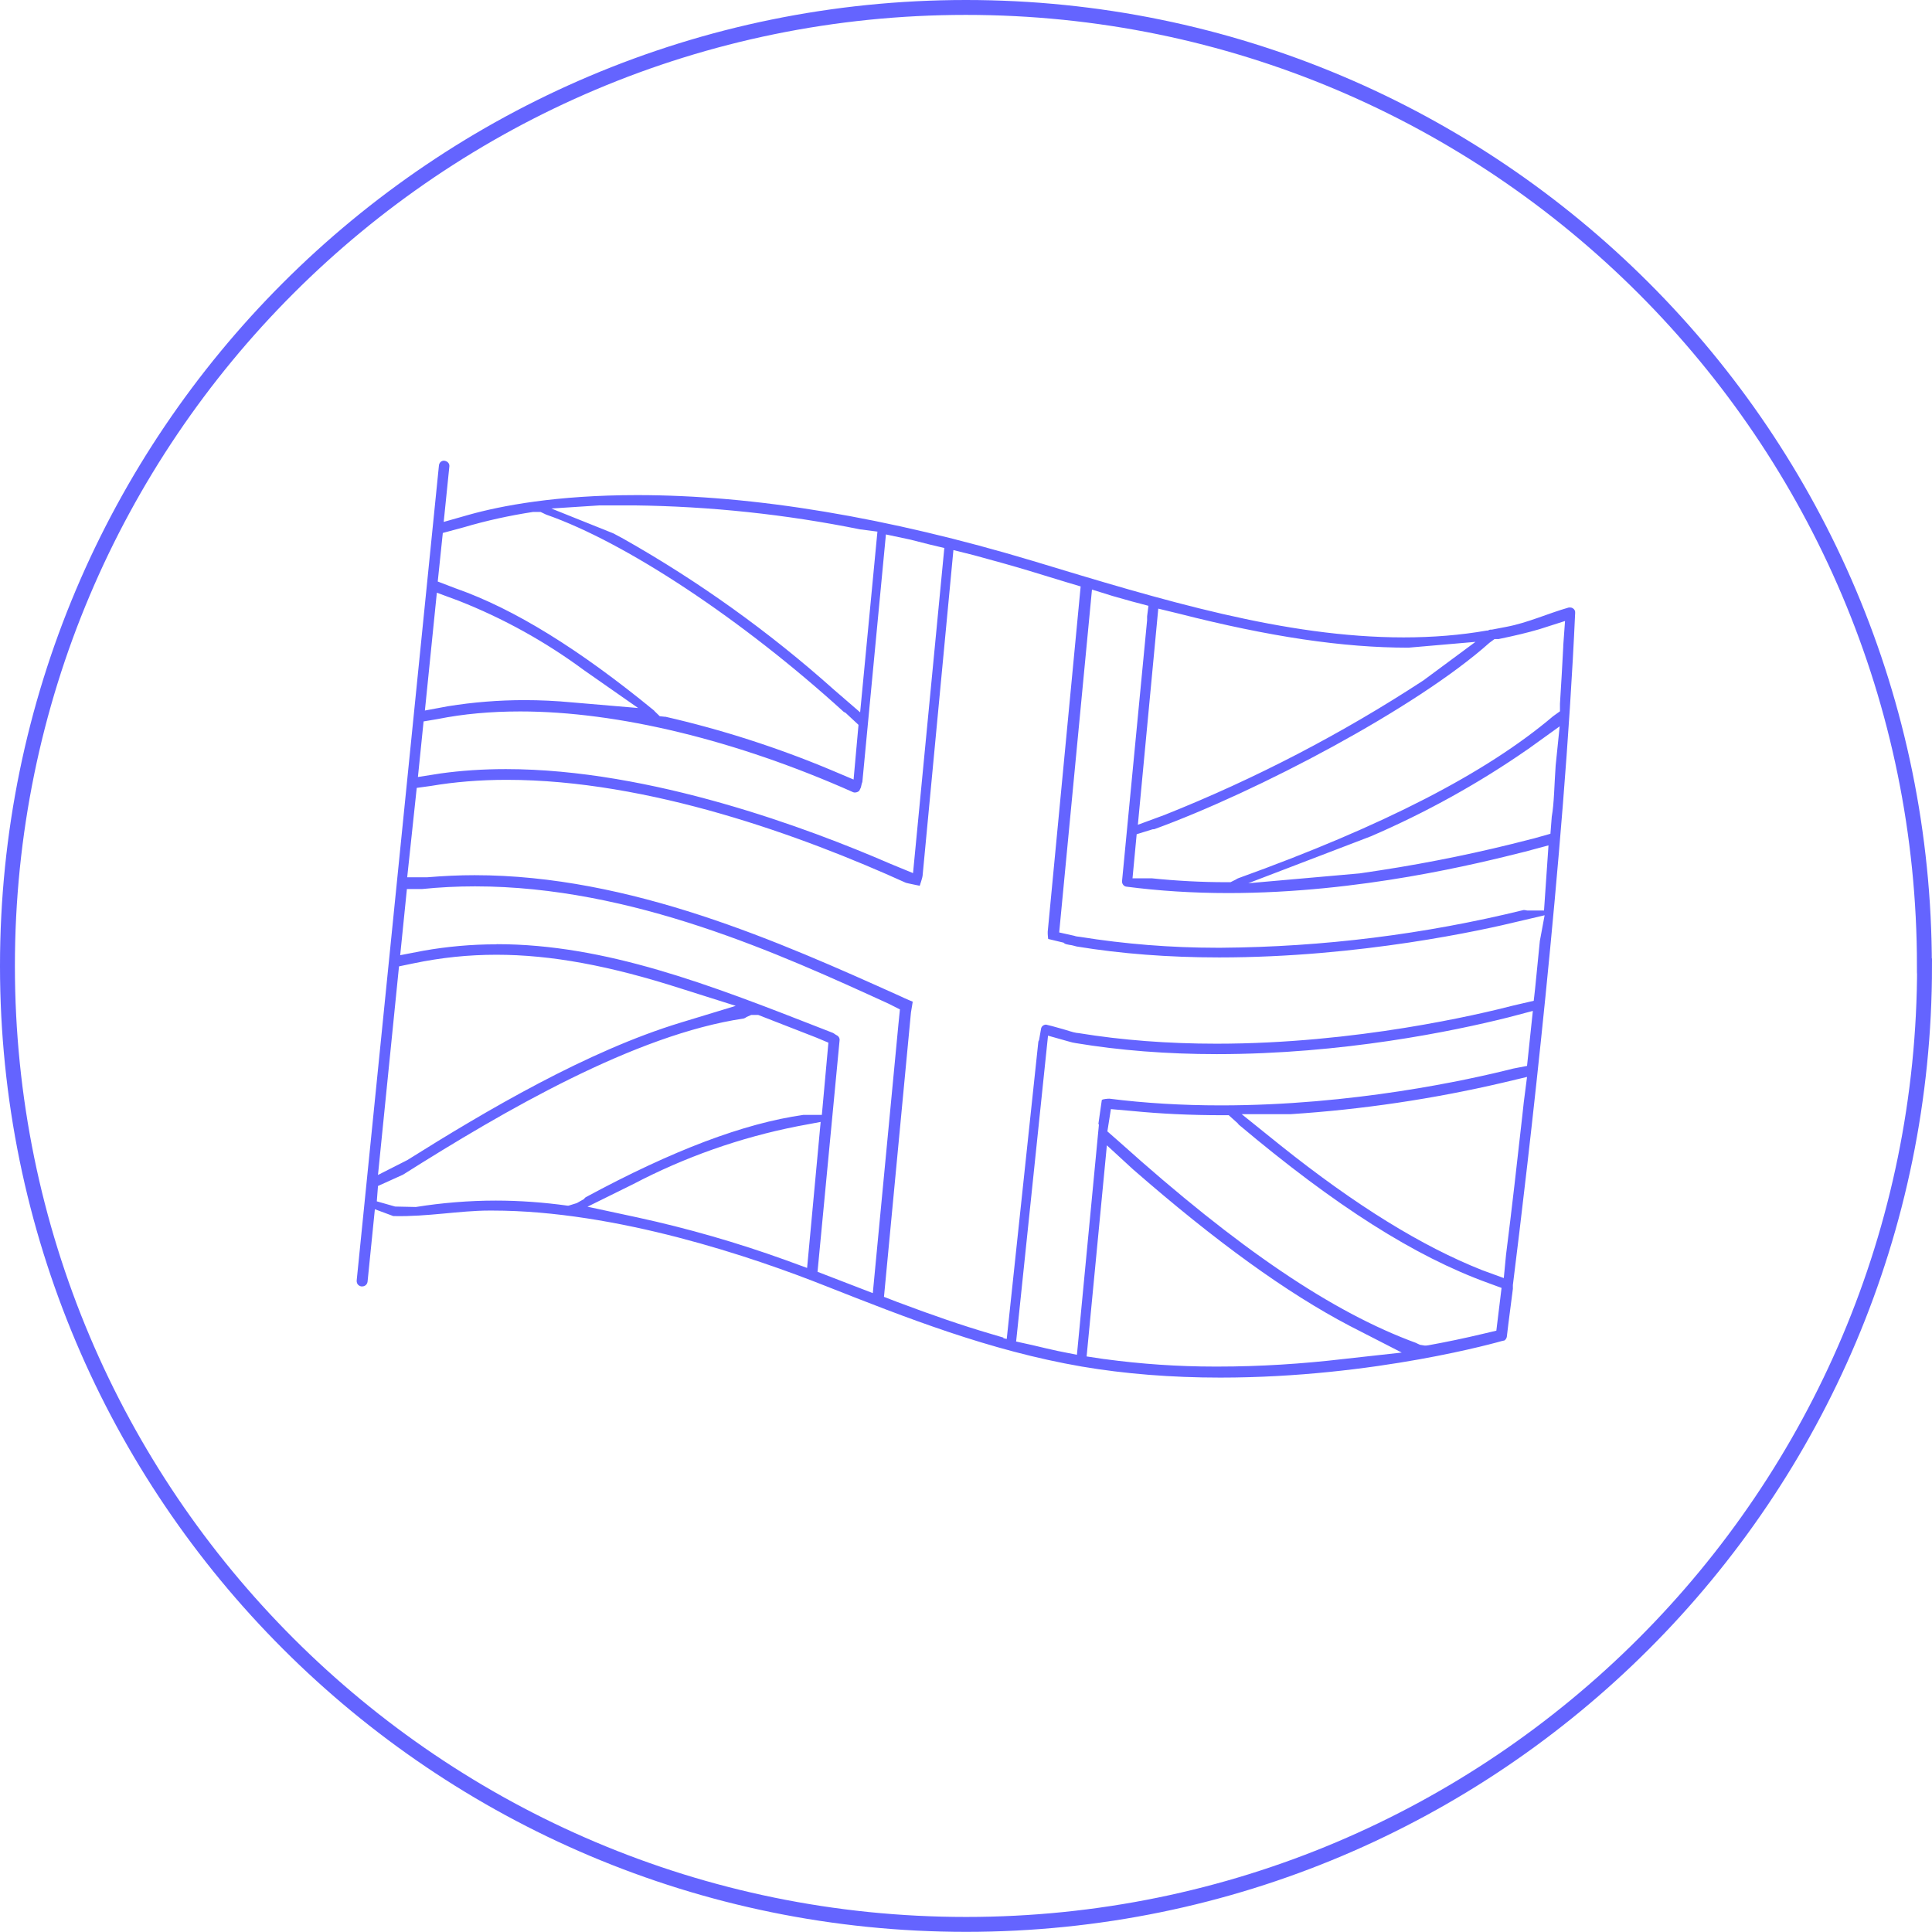
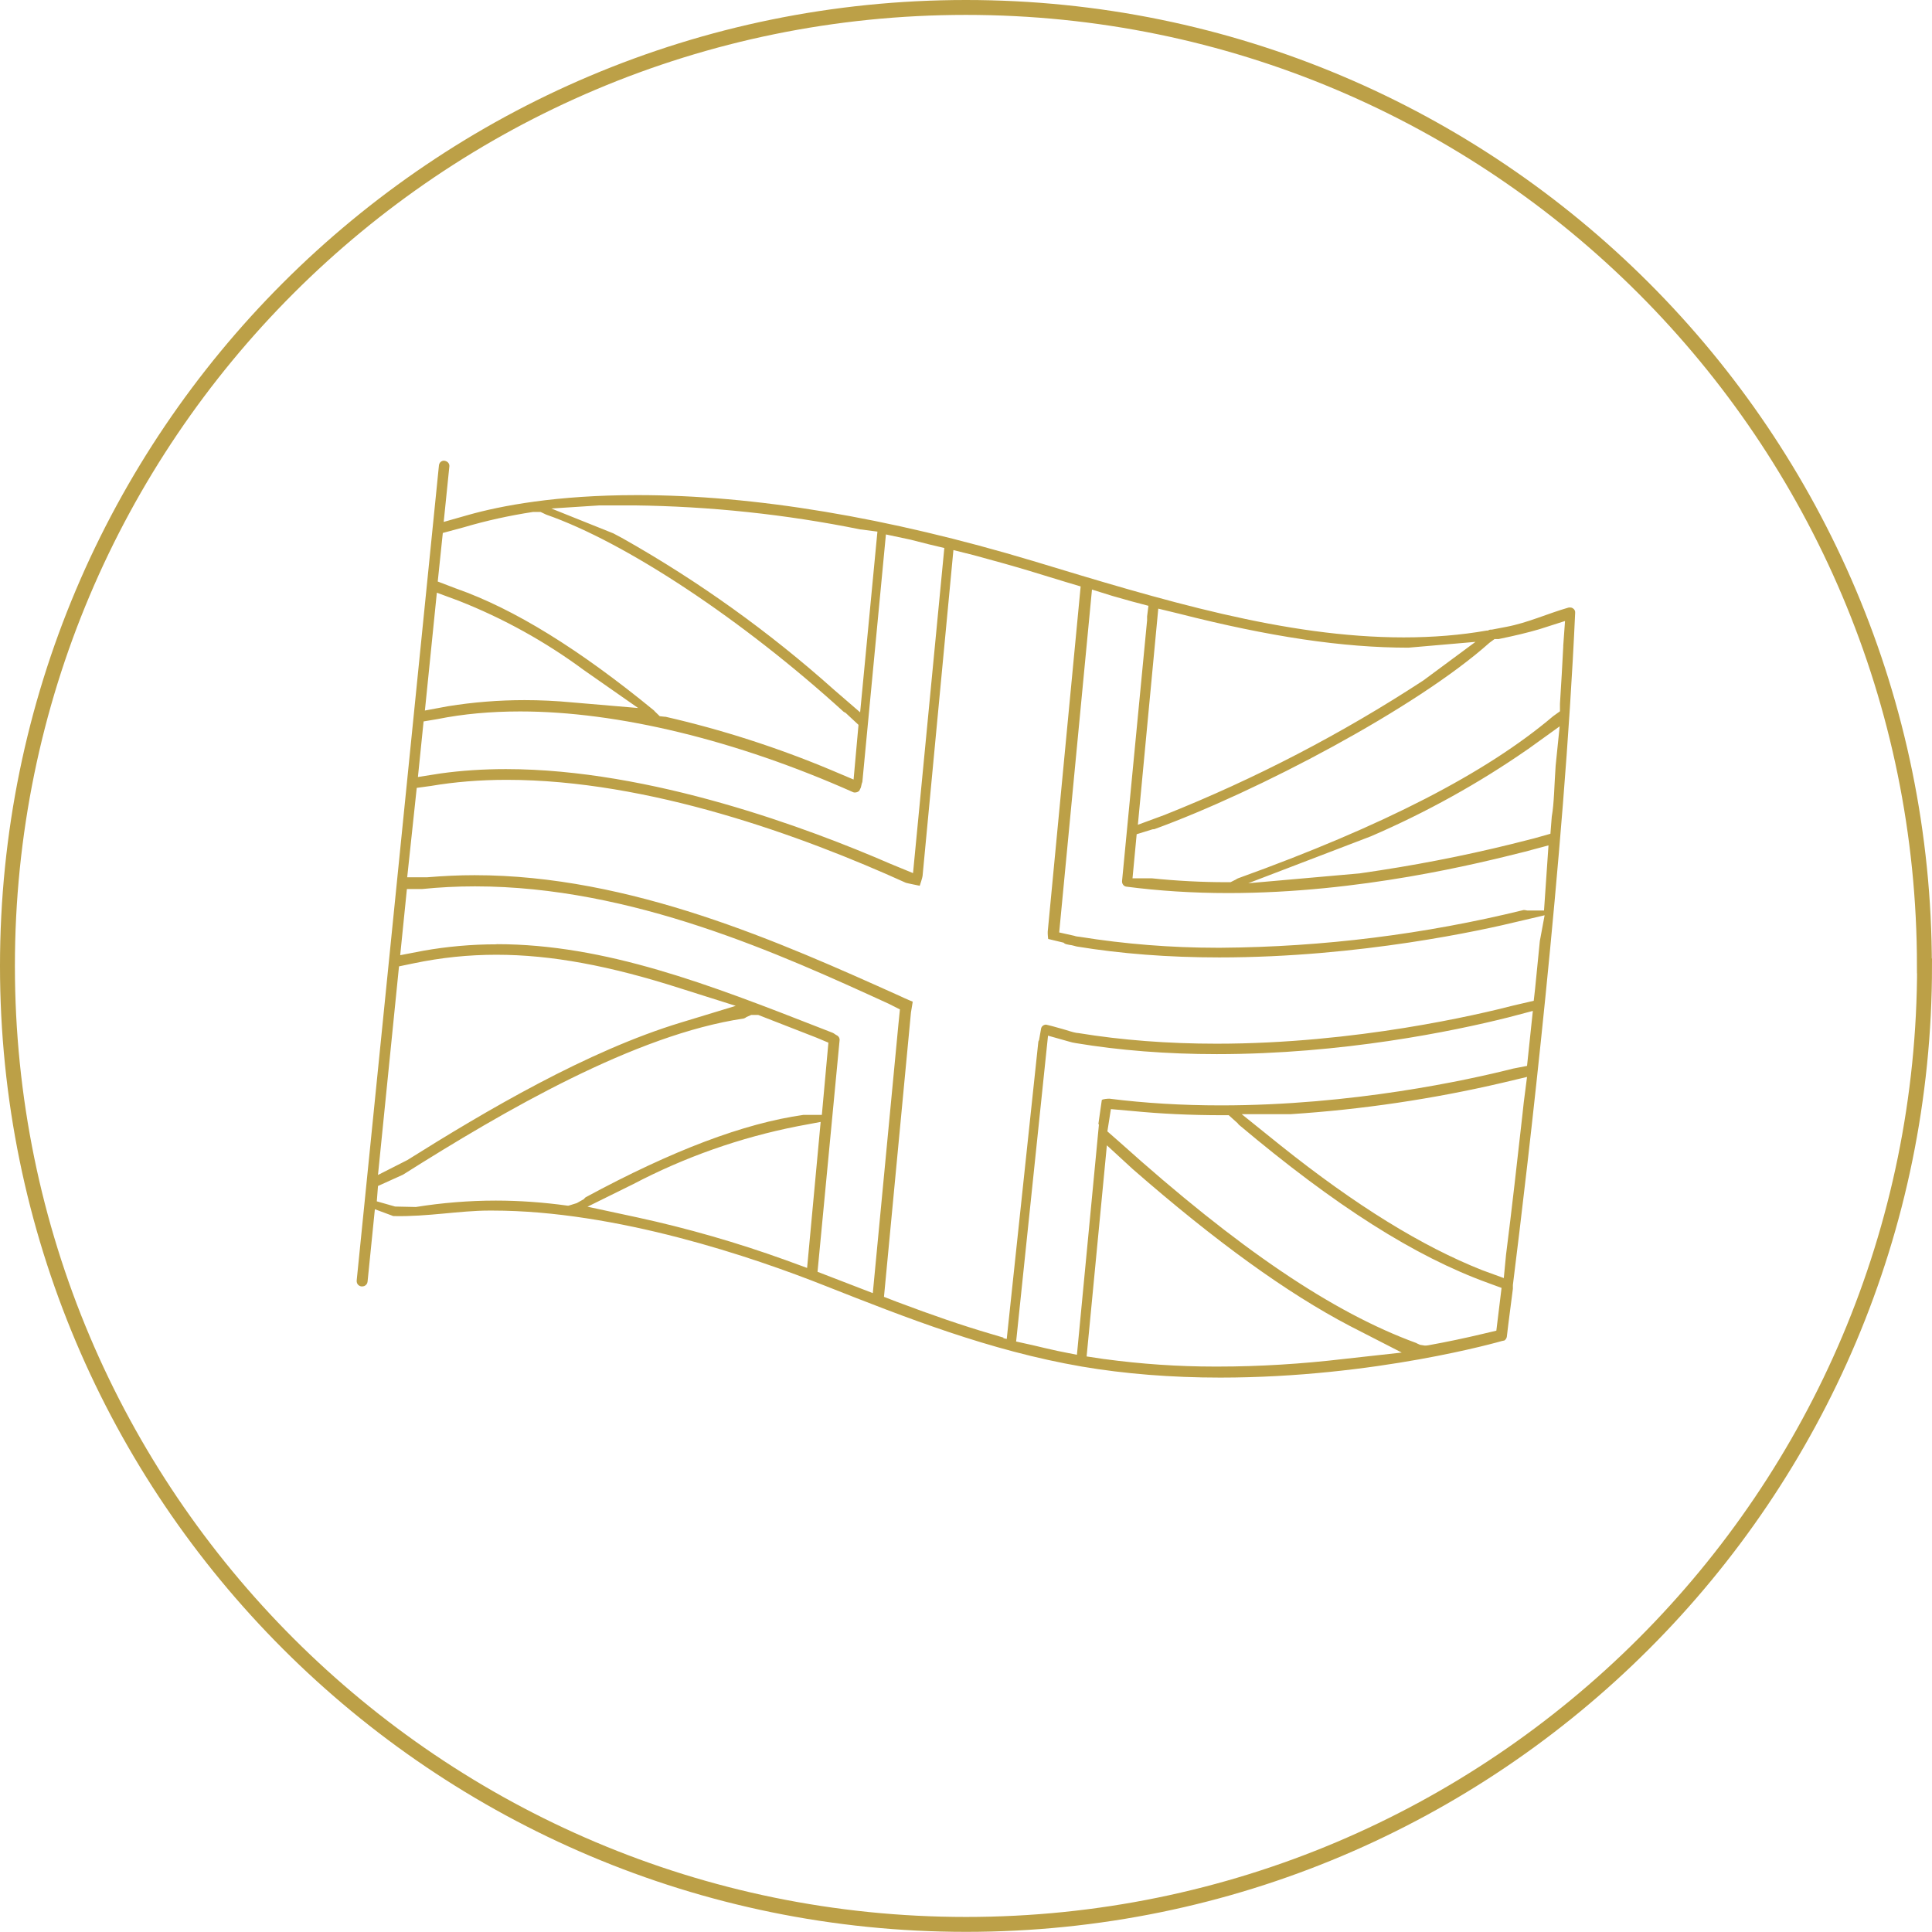
<svg xmlns="http://www.w3.org/2000/svg" id="Layer_2" data-name="Layer 2" viewBox="0 0 129.67 129.66">
  <defs>
    <style>
      .cls-1 {
        fill: none;
-         stroke: #6464ff;
+         stroke: #bca047;
        stroke-miterlimit: 10;
      }

      .cls-2 {
-         fill: #6464ff;
+         fill: #bca047;
        stroke-width: 0px;
      }
    </style>
  </defs>
  <g id="Layer_2-2" data-name="Layer 2">
    <path class="cls-1" d="m129.17,64.83c0,35.53-28.8,64.33-64.33,64.33S.5,100.36.5,64.83,29.3.5,64.83.5s64.33,28.8,64.33,64.33h0Z" />
    <path class="cls-2" d="m81.91,92.46c-3.29,0-6.42-.25-9.3-.74-6.21-1.07-11.8-3.28-17.2-5.41-4.81-1.91-14.02-5.06-22.36-5.06h-.22c-1.96,0-4.15.42-6.37.37-.05,0-.09,0-.14-.03l-1.16-.43-.49,4.86c-.01.13-.1.25-.23.3l-.1.02h-.1c-.12-.02-.2-.1-.23-.14-.03-.04-.08-.13-.07-.26l5.52-54.7c.02-.19.16-.32.34-.32.23.02.38.19.36.38l-.38,3.73,1.69-.48c2.14-.6,5.85-1.32,11.3-1.32,7.86,0,16.8,1.49,26.56,4.42,8.7,2.64,16.92,5.13,24.88,5.13,1.94,0,3.82-.15,5.58-.46h.08s.07-.04.07-.04c.03-.01.07-.02.1-.02h.08s.99-.19.99-.19c1.43-.27,2.76-.89,4.16-1.29.03,0,.06-.01.1-.01.07,0,.14.02.2.06.11.07.16.18.15.3-.74,16.45-3.17,37.04-4.18,45.12v.06s0,.19,0,.19l-.3,2.33c-.07.55-.11.9-.12,1v-.11c0,.1-.06.19-.15.25l-.15.03c-.07.02-8.5,2.46-18.92,2.46Zm-7.76-1.24c2.44.33,4.92.5,7.38.5h.21c2.81,0,5.65-.18,8.45-.51l3.89-.43-3.49-1.79c-4.22-2.21-8.99-5.66-14.56-10.52l-1.74-1.6-1.36,14.17,1.2.18Zm-4.9-.95c.57.14,1.15.27,1.73.4l.1.02,1.2.24,1.48-15.49,1.39,1.22c7.96,7.15,14.29,11.43,19.91,13.48l.05.03.2.09.31.05h.09l.16-.02c1.22-.22,2.41-.47,3.63-.76l.93-.22.35-2.87-.9-.33c-4.92-1.78-10.24-5.16-16.74-10.63l-.07-.09-.6-.54h-.4c-2.22,0-4.2-.1-6.04-.28l-1.47-.13-.24,1.52-.6-.52.23-1.61c.07-.07.41-.09.51-.09,2.38.3,4.88.45,7.48.45,8.83,0,16.58-1.7,19.62-2.47l.93-.18.39-3.69-1.67.44c-3.67.92-11.11,2.46-19.54,2.46-3.34,0-6.53-.25-9.47-.74-.16-.02-.3-.06-.44-.1l-1.42-.4-2.13,20.43c0,.07-.03.14-.08.2l-.4.15-.17-.34,2.13-20.03s.02-.08.05-.12l.13-.74c.02-.17.17-.29.34-.29.2.04.52.13,1.09.29l.24.07c.41.13.65.2.86.21,2.87.47,5.99.71,9.25.71,9.36,0,17.63-1.97,19.95-2.57l1.34-.31.09-.8.32-3.22.04-.21.28-1.51-1.75.41c-2.33.57-10.63,2.42-20.09,2.42-3.41,0-6.62-.25-9.54-.73-.07-.01-.12-.03-.16-.04-.09-.02-.21-.06-.34-.07l-.19-.04c-.09-.02-.16-.05-.21-.11l-1.04-.25s-.04-.32-.03-.49l2.21-23.17-.94-.28-2.52-.77c-1.13-.34-2.35-.68-3.72-1.05l-1.36-.34-2.07,21.87c0,.09-.19.66-.19.66,0,0-.89-.18-.93-.2-6.97-3.16-17.27-6.91-26.79-6.91-1.79,0-3.5.14-5.09.41l-.95.13-.64,6h1.34c1.1-.09,2.14-.14,3.18-.14,10.47,0,20.5,4.49,28.55,8.11l.3.14c.08.04.56.24.56.24,0,0-.11.65-.12.73l-1.81,19.08.85.33c2.47.93,4.4,1.59,6.27,2.14l.91.27-.03.03.7.17.22.07h0s.95.21.95.21Zm-35.91-26.9c7.31,0,14.31,2.73,21.73,5.63l.82.32s.08.04.12.07l.07.05.07.04c.14.06.22.21.2.35l-1.48,15.53,3.71,1.43,1.72-18.05.1-.99-.75-.38c-7.26-3.32-17.22-7.88-27.77-7.88-1.2,0-2.4.06-3.56.18h-1.01l-.45,4.44,1.56-.3c1.58-.28,3.23-.43,4.89-.43Zm52.61,13.51c5.06,4.04,9.49,6.77,13.53,8.37l1.45.53.15-1.56c.39-3.06.75-6.28,1.1-9.4l.09-.83.22-1.71-1.64.39c-4.66,1.09-9.45,1.8-14.23,2.11h-3.28s2.61,2.1,2.61,2.1Zm-32.42-1.29c-3.86.76-7.57,2.07-11.04,3.89l-3.06,1.51,3.35.72c3.36.73,6.7,1.69,9.94,2.86l1.45.53.91-9.8-1.55.29Zm-3.44-7.32l-.08.05s-.06.03-.1.04c-7.27,1.08-16.04,6.17-22.86,10.48l-1.68.76-.08,1.03,1.23.35,1.39.03c1.75-.28,3.57-.43,5.37-.43,1.6,0,3.22.12,4.81.34h.07s.55-.17.55-.17l.48-.27c.06-.08.09-.11.13-.13,5.83-3.15,10.6-4.95,14.59-5.52h.15s1.1,0,1.1,0l.44-4.85-.81-.34-3.9-1.52h-.47l-.32.14Zm-24.72,10.59l1.97-1c5.29-3.32,12.07-7.32,18.36-9.23l3.68-1.12-3.67-1.16c-4.79-1.54-8.73-2.27-12.39-2.27-1.89,0-3.71.19-5.58.58l-.96.2-1.41,13.99Zm45.71-16.28l1.03.23c.07.03.23.06.38.07,2.99.48,6.09.73,9.17.73h.3c6.83-.05,13.65-.9,20.29-2.53h.08s.17.03.17.03h1.13l.3-4.37-1.61.43c-3.03.76-11.01,2.77-19.89,2.77-2.38,0-4.67-.15-6.83-.43-.09-.01-.17-.06-.22-.13-.06-.08-.08-.17-.07-.26l1.68-17.49v-.26s.09-.71.09-.71l-1.1-.29-1.31-.37-1.38-.43-2.2,23.01Zm4.94-3.63h1.29c1.64.17,3.35.26,4.97.26h.31l.36-.18c.05-.04.11-.07.17-.09,9.71-3.5,16.63-7.06,21.12-10.87l.46-.33v-.51c.08-1.3.16-2.57.22-3.82v-.07s.12-1.66.12-1.66l-1.72.55c-.78.23-1.66.44-2.73.66h-.28l-.34.25c-4.91,4.38-15.59,10-22.49,12.51,0,0-.06,0-.12.01l-1.07.33-.28,2.97Zm26.53-8.67c-3.29,2.29-6.85,4.26-10.54,5.85l-8.23,3.15,7.47-.66,1.4-.21c3.38-.52,6.77-1.22,10.07-2.08l.24-.06,1.1-.31.09-1.15c.16-.88.17-2.15.26-3.42l.27-2.64-2.14,1.54Zm-68.59,1.34c9.73,0,20.35,3.99,25.81,6.36l1.51.62,2.1-21.82-1.01-.24-1.26-.32-1.65-.35-1.58,16.6s-.02.08-.04.12l-.06.26-.11.23s-.08.06-.13.08c-.06.02-.1.03-.15.03s-.09,0-.13-.02c-7.84-3.49-15.79-5.42-22.35-5.42-1.98,0-3.84.17-5.53.51l-.95.16-.38,3.73,1.53-.24c1.36-.19,2.84-.29,4.37-.29Zm42.4,3.74l1.79-.66c6.08-2.42,11.92-5.46,17.38-9.03l3.5-2.59-4.5.39c-4.4,0-9.31-.73-15.43-2.29l-1.36-.33-1.37,14.51Zm-31.72-7.26c3.81.87,7.56,2.08,11.16,3.59l1.49.63.33-3.67-.87-.81s-.09-.04-.13-.07c-6.79-6.18-14.62-11.37-19.96-13.23l-.38-.18h-.5c-1.57.24-3.13.58-4.65,1.03l-1.41.38-.34,3.26,1.23.47s0,0,.03.01c3.86,1.36,8.21,4.04,13.26,8.18l.04.05.34.33.37.04Zm-7.66-13.98l4.19,1.68.67.36c5.03,2.84,9.79,6.25,14.12,10.12l1.77,1.53,1.16-12.13-1.16-.15c-4.99-1.01-10.1-1.55-15.18-1.61h-2.3l-3.25.21Zm-8.47,13.57l1.56-.29c1.67-.27,3.41-.41,5.13-.41,1.05,0,2.12.05,3.17.15l4.46.38-3.65-2.55c-2.57-1.9-5.4-3.47-8.4-4.65l-1.46-.54-.8,7.89Z" />
  </g>
</svg>
